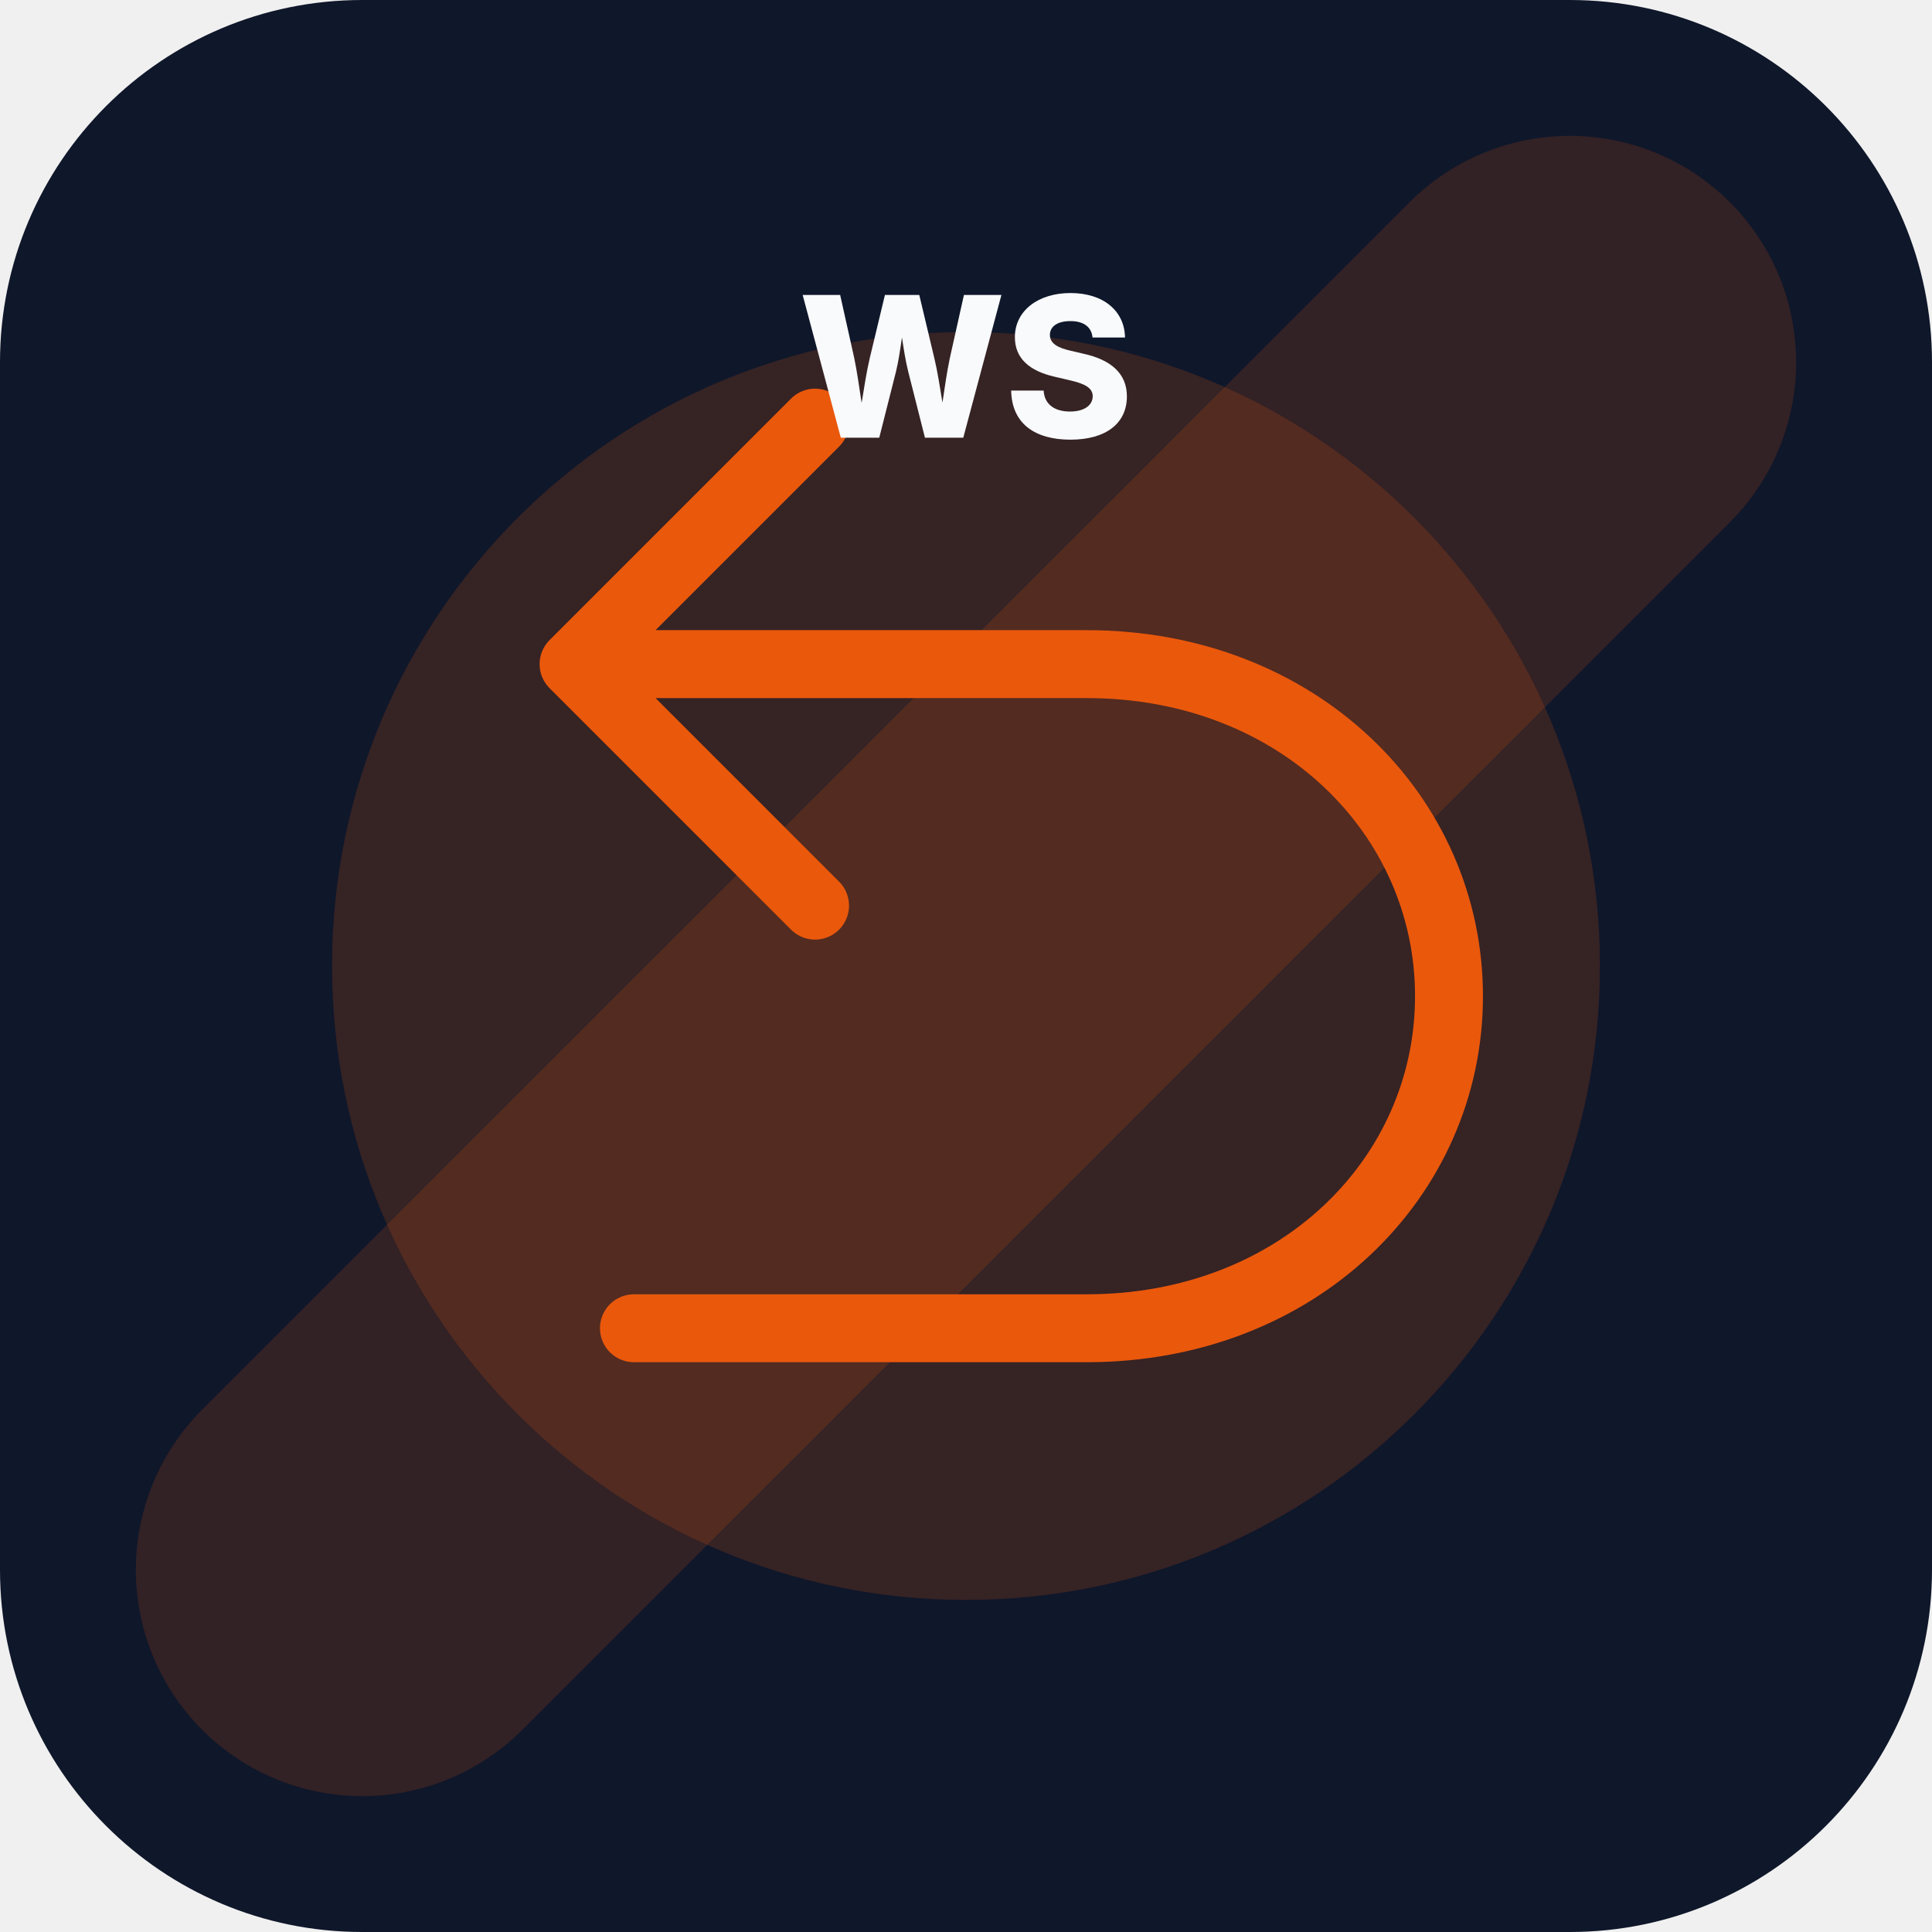
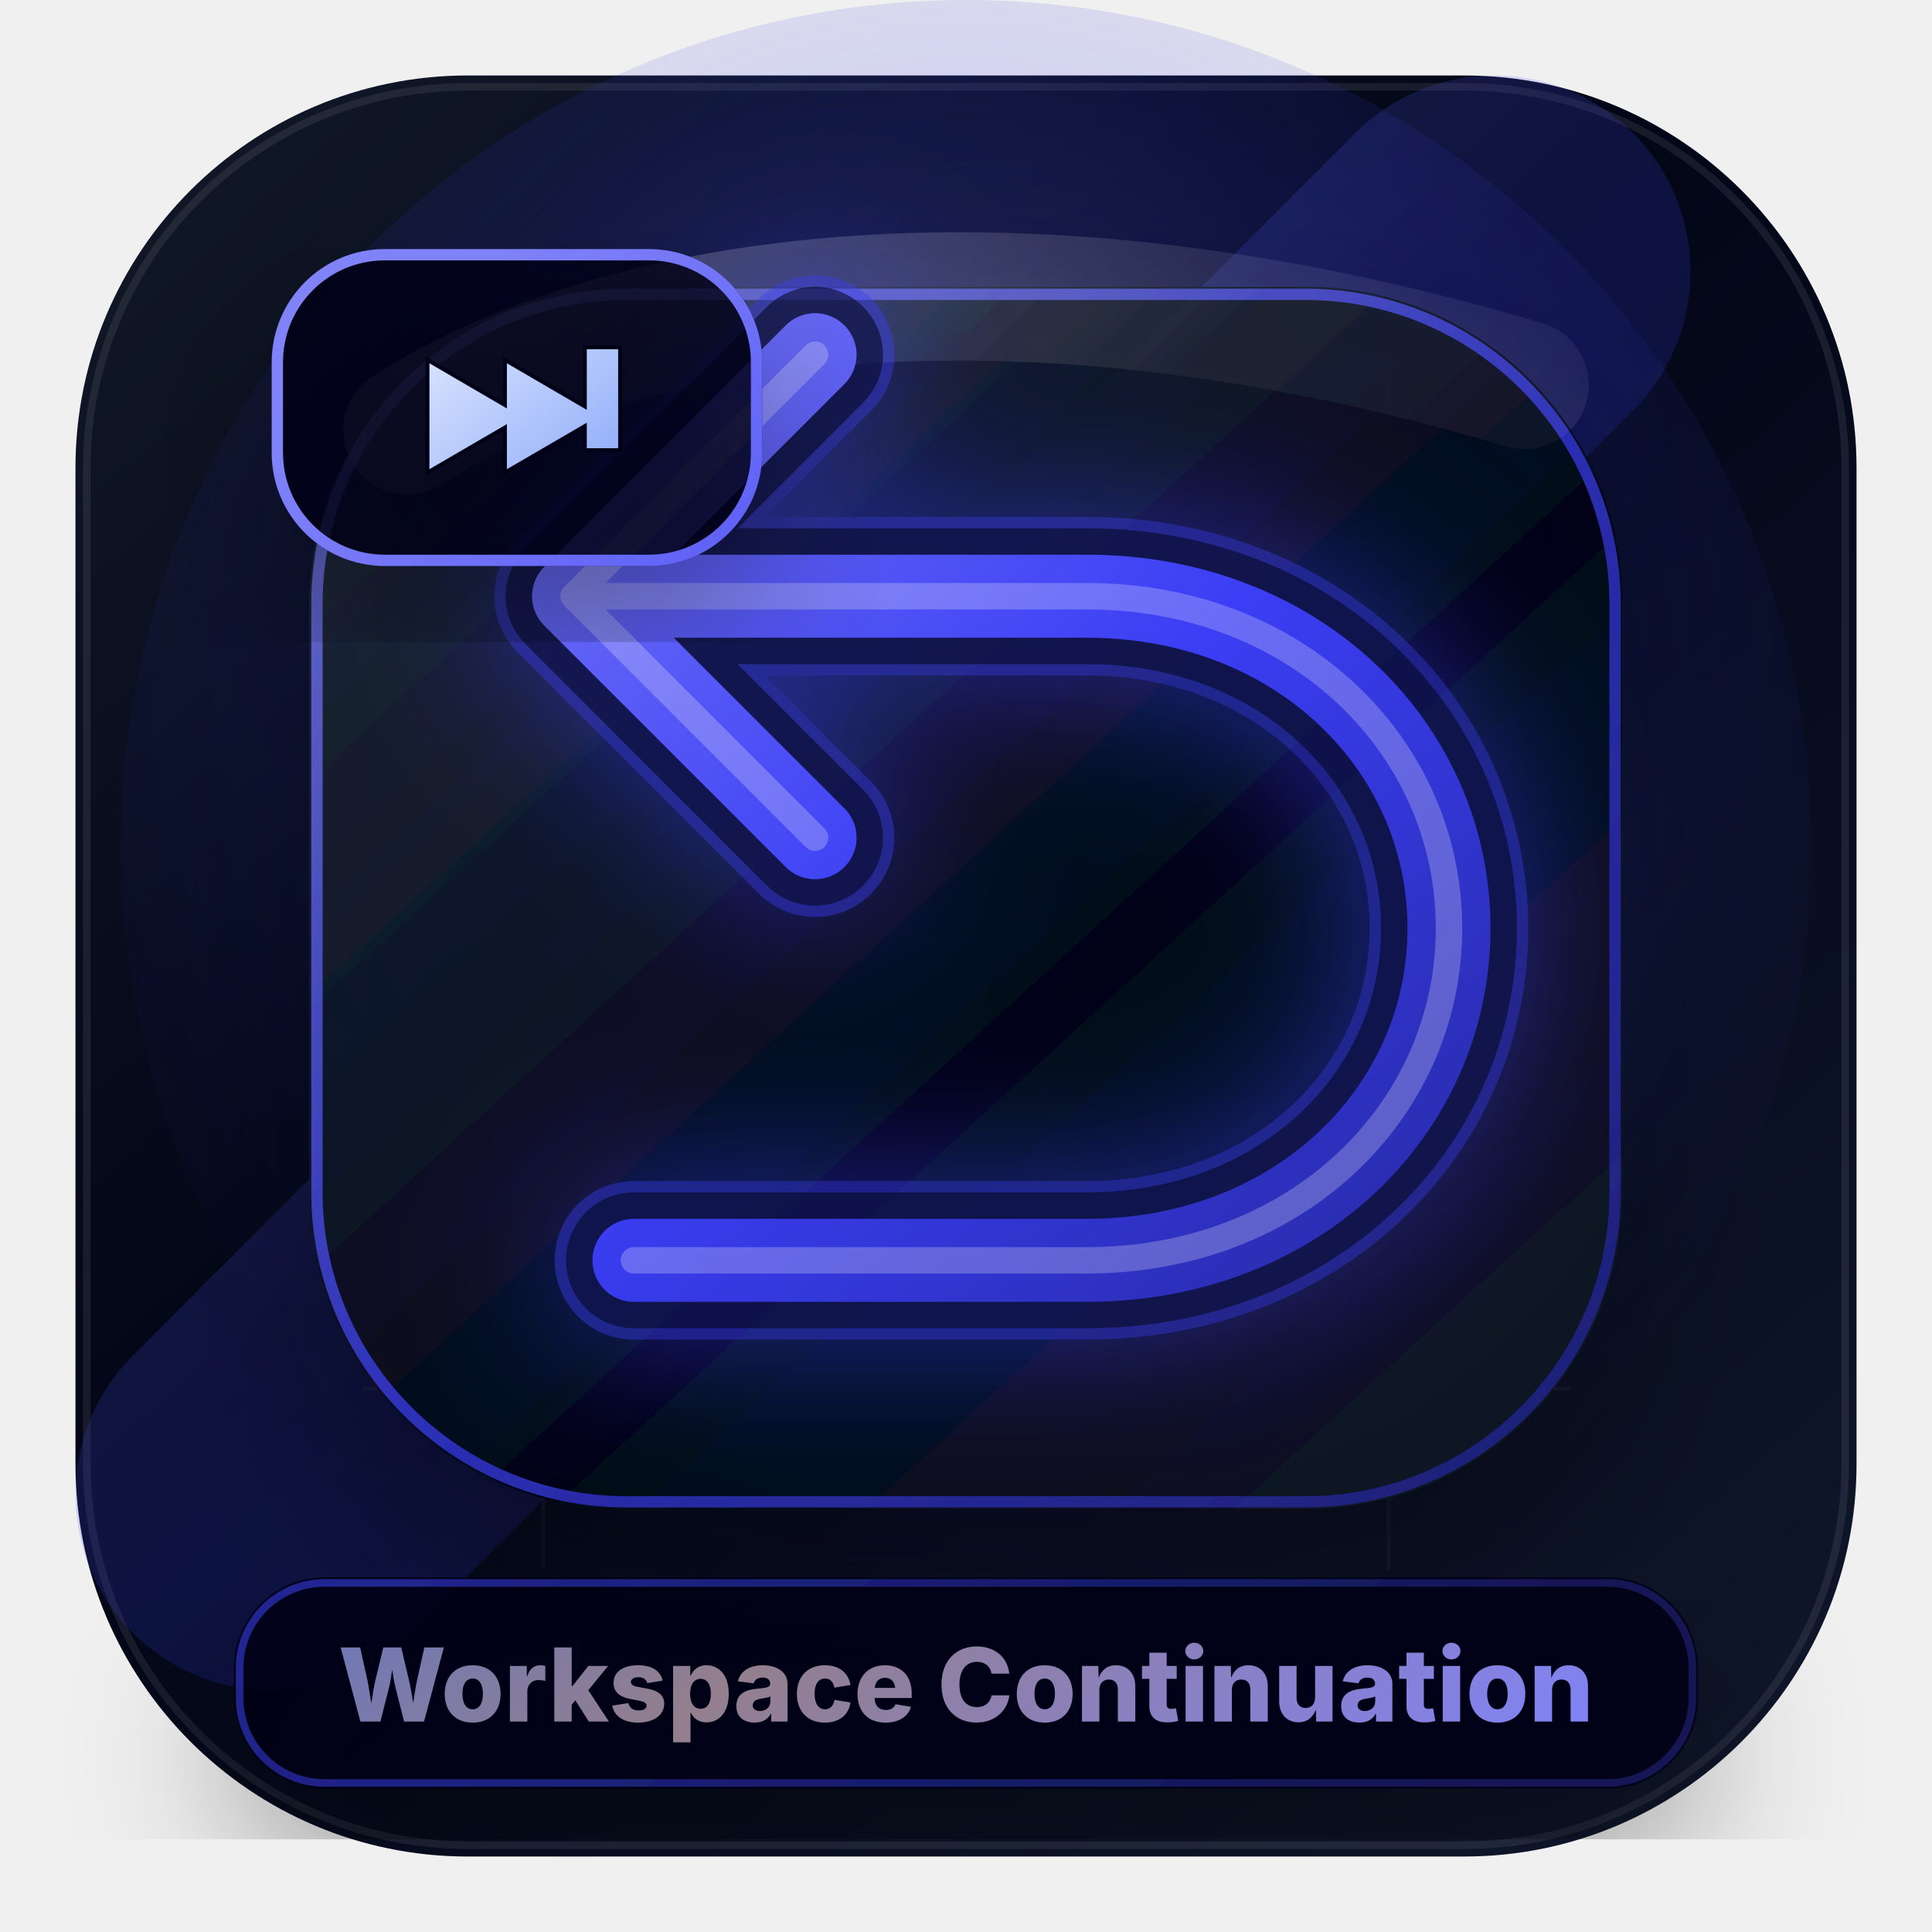
<svg xmlns="http://www.w3.org/2000/svg" role="img" viewBox="0 0 512 512" width="512" height="512">
-   <rect width="512" height="512" rx="96" fill="#0f172a" />
-   <path d="M96 416L416 96" stroke="#EA580C" stroke-width="120" stroke-linecap="round" opacity="0.16" />
-   <circle cx="256" cy="256" r="168" fill="#EA580C" opacity="0.18" />
-   <path d="M152 176h136c56 0 96 40 96 88s-40 88-96 88H168M152 176l64-64M152 176l64 64" fill="none" stroke="#EA580C" stroke-width="18" stroke-linecap="round" stroke-linejoin="round" />
-   <text x="256" y="116" text-anchor="middle" font-family="Inter, Segoe UI, Arial, sans-serif" font-size="52" font-weight="800" fill="#f8fafc">WS</text>
+   <defs>
+     <linearGradient id="skill-workspace-continuation-large-bg" x1="48" y1="24" x2="464" y2="488" gradientUnits="userSpaceOnUse">
+       <stop offset="0" stop-color="#111827" />
+       <stop offset="0.42" stop-color="#020617" />
+       <stop offset="1" stop-color="#0f172a" />
+     </linearGradient>
+     <linearGradient id="skill-workspace-continuation-large-panel" x1="112" y1="96" x2="408" y2="420" gradientUnits="userSpaceOnUse">
+       <stop offset="0" stop-color="#1e293b" stop-opacity="0.92" />
+       <stop offset="0.54" stop-color="#020617" stop-opacity="0.94" />
+       <stop offset="1" stop-color="#111827" stop-opacity="0.92" />
+     </linearGradient>
+     <linearGradient id="skill-workspace-continuation-large-accent" x1="104" y1="92" x2="408" y2="420" gradientUnits="userSpaceOnUse">
+       <stop offset="0" stop-color="#8082f8" />
+       <stop offset="0.48" stop-color="#3b3ef4" />
+       <stop offset="1" stop-color="#20238a" />
+     </linearGradient>
+     <linearGradient id="skill-workspace-continuation-large-text" x1="88" y1="76" x2="424" y2="460" gradientUnits="userSpaceOnUse">
+       <stop offset="0" stop-color="#ffffff" />
+       <stop offset="0.3" stop-color="#3a6ef6" />
+       <stop offset="0.68" stop-color="#937f8d" />
+       <stop offset="1" stop-color="#8082f8" />
+     </linearGradient>
+     <linearGradient id="skill-workspace-continuation-large-shine" x1="112" y1="96" x2="400" y2="392" gradientUnits="userSpaceOnUse">
+       <stop offset="0" stop-color="#ffffff" stop-opacity="0.22" />
+       <stop offset="0.34" stop-color="#ffffff" stop-opacity="0.06" />
+       <stop offset="1" stop-color="#ffffff" stop-opacity="0" />
+     </linearGradient>
+     <radialGradient id="skill-workspace-continuation-large-glow" cx="50%" cy="38%" r="62%">
+       <stop offset="0" stop-color="#8082f8" stop-opacity="0.36" />
+       <stop offset="0.55" stop-color="#3b3ef4" stop-opacity="0.15" />
+       <stop offset="1" stop-color="#20238a" stop-opacity="0" />
+     </radialGradient>
+     <filter id="skill-workspace-continuation-large-shadow" x="-24%" y="-24%" width="148%" height="148%" color-interpolation-filters="sRGB">
+       <feDropShadow dx="0" dy="20" stdDeviation="22" flood-color="#000000" flood-opacity="0.42" />
+     </filter>
+     <filter id="skill-workspace-continuation-large-soft-glow" x="-40%" y="-40%" width="180%" height="180%" color-interpolation-filters="sRGB">
+       <feGaussianBlur stdDeviation="20" result="blur" />
+       <feMerge>
+         <feMergeNode in="blur" />
+         <feMergeNode in="SourceGraphic" />
+       </feMerge>
+     </filter>
+   </defs>
+   <rect x="20" y="20" width="472" height="472" rx="104" fill="url(#skill-workspace-continuation-large-bg)" />
+   <rect x="23" y="23" width="466" height="466" rx="101" fill="none" stroke="#ffffff" stroke-opacity="0.08" stroke-width="2" />
+   <circle cx="256" cy="224" r="224" fill="url(#skill-workspace-continuation-large-glow)" />
+   <g opacity="0.18">
+     <path d="M72 396L396 72" stroke="url(#skill-workspace-continuation-large-accent)" stroke-width="104" stroke-linecap="round" />
+     <path d="M96 144h320M96 368h320" stroke="#ffffff" stroke-width="1" stroke-opacity="0.28" />
+     <path d="M144 96v320M368 96v320" stroke="#ffffff" stroke-width="1" stroke-opacity="0.20" />
+   </g>
+   <g filter="url(#skill-workspace-continuation-large-shadow)">
+     <rect x="82" y="76" width="348" height="324" rx="84" fill="url(#skill-workspace-continuation-large-panel)" />
+     <rect x="84" y="78" width="344" height="320" rx="82" fill="none" stroke="url(#skill-workspace-continuation-large-accent)" stroke-opacity="0.72" stroke-width="3" />
+     <path d="M108 114c56-36 162-52 296-12" fill="none" stroke="url(#skill-workspace-continuation-large-shine)" stroke-width="34" stroke-linecap="round" />
+   </g>
+   <g filter="url(#skill-workspace-continuation-large-soft-glow)" opacity="0.52" transform="translate(0 -18)">
+     <path d="M152 176h136c56 0 96 40 96 88s-40 88-96 88H168M152 176l64-64M152 176l64 64" fill="none" stroke="#3b3ef4" stroke-width="42" stroke-linecap="round" stroke-linejoin="round" />
+   </g>
+   <g transform="translate(0 -18)">
+     <path d="M152 176h136c56 0 96 40 96 88s-40 88-96 88H168M152 176l64-64M152 176l64 64" fill="none" stroke="#020617" stroke-opacity="0.55" stroke-width="36" stroke-linecap="round" stroke-linejoin="round" />
+     <path d="M152 176h136c56 0 96 40 96 88s-40 88-96 88H168M152 176l64-64M152 176l64 64" fill="none" stroke="url(#skill-workspace-continuation-large-accent)" stroke-width="22" stroke-linecap="round" stroke-linejoin="round" />
+     <path d="M152 176h136c56 0 96 40 96 88s-40 88-96 88H168M152 176l64-64M152 176l64 64" fill="none" stroke="#ffffff" stroke-opacity="0.24" stroke-width="7" stroke-linecap="round" stroke-linejoin="round" />
+   </g>
+   <g filter="url(#skill-workspace-continuation-large-shadow)">
+     <rect x="72" y="66" width="130" height="84" rx="30" fill="#020617" fill-opacity="0.82" />
+     <rect x="73.5" y="67.5" width="127" height="81" rx="28.5" fill="none" stroke="url(#skill-workspace-continuation-large-accent)" stroke-width="3" />
+     <text x="137" y="108" text-anchor="middle" dominant-baseline="central" font-family="Inter, Segoe UI, Arial, sans-serif" font-size="58" font-weight="900" letter-spacing="0" fill="url(#skill-workspace-continuation-large-text)" stroke="#020617" stroke-width="2" paint-order="stroke">⏭️</text>
+   </g>
+   <g filter="url(#skill-workspace-continuation-large-shadow)">
+     <rect x="62" y="418" width="388" height="56" rx="24" fill="#020617" fill-opacity="0.86" />
+     <rect x="63.5" y="419.5" width="385" height="53" rx="22.5" fill="none" stroke="url(#skill-workspace-continuation-large-accent)" stroke-opacity="0.56" stroke-width="2" />
+     <text x="256" y="446" text-anchor="middle" dominant-baseline="middle" font-family="Inter, Segoe UI, Arial, sans-serif" font-size="27" font-weight="800" letter-spacing="0" fill="url(#skill-workspace-continuation-large-text)" stroke="#020617" stroke-width="3" paint-order="stroke">Workspace Continuation</text>
+   </g>
</svg>
